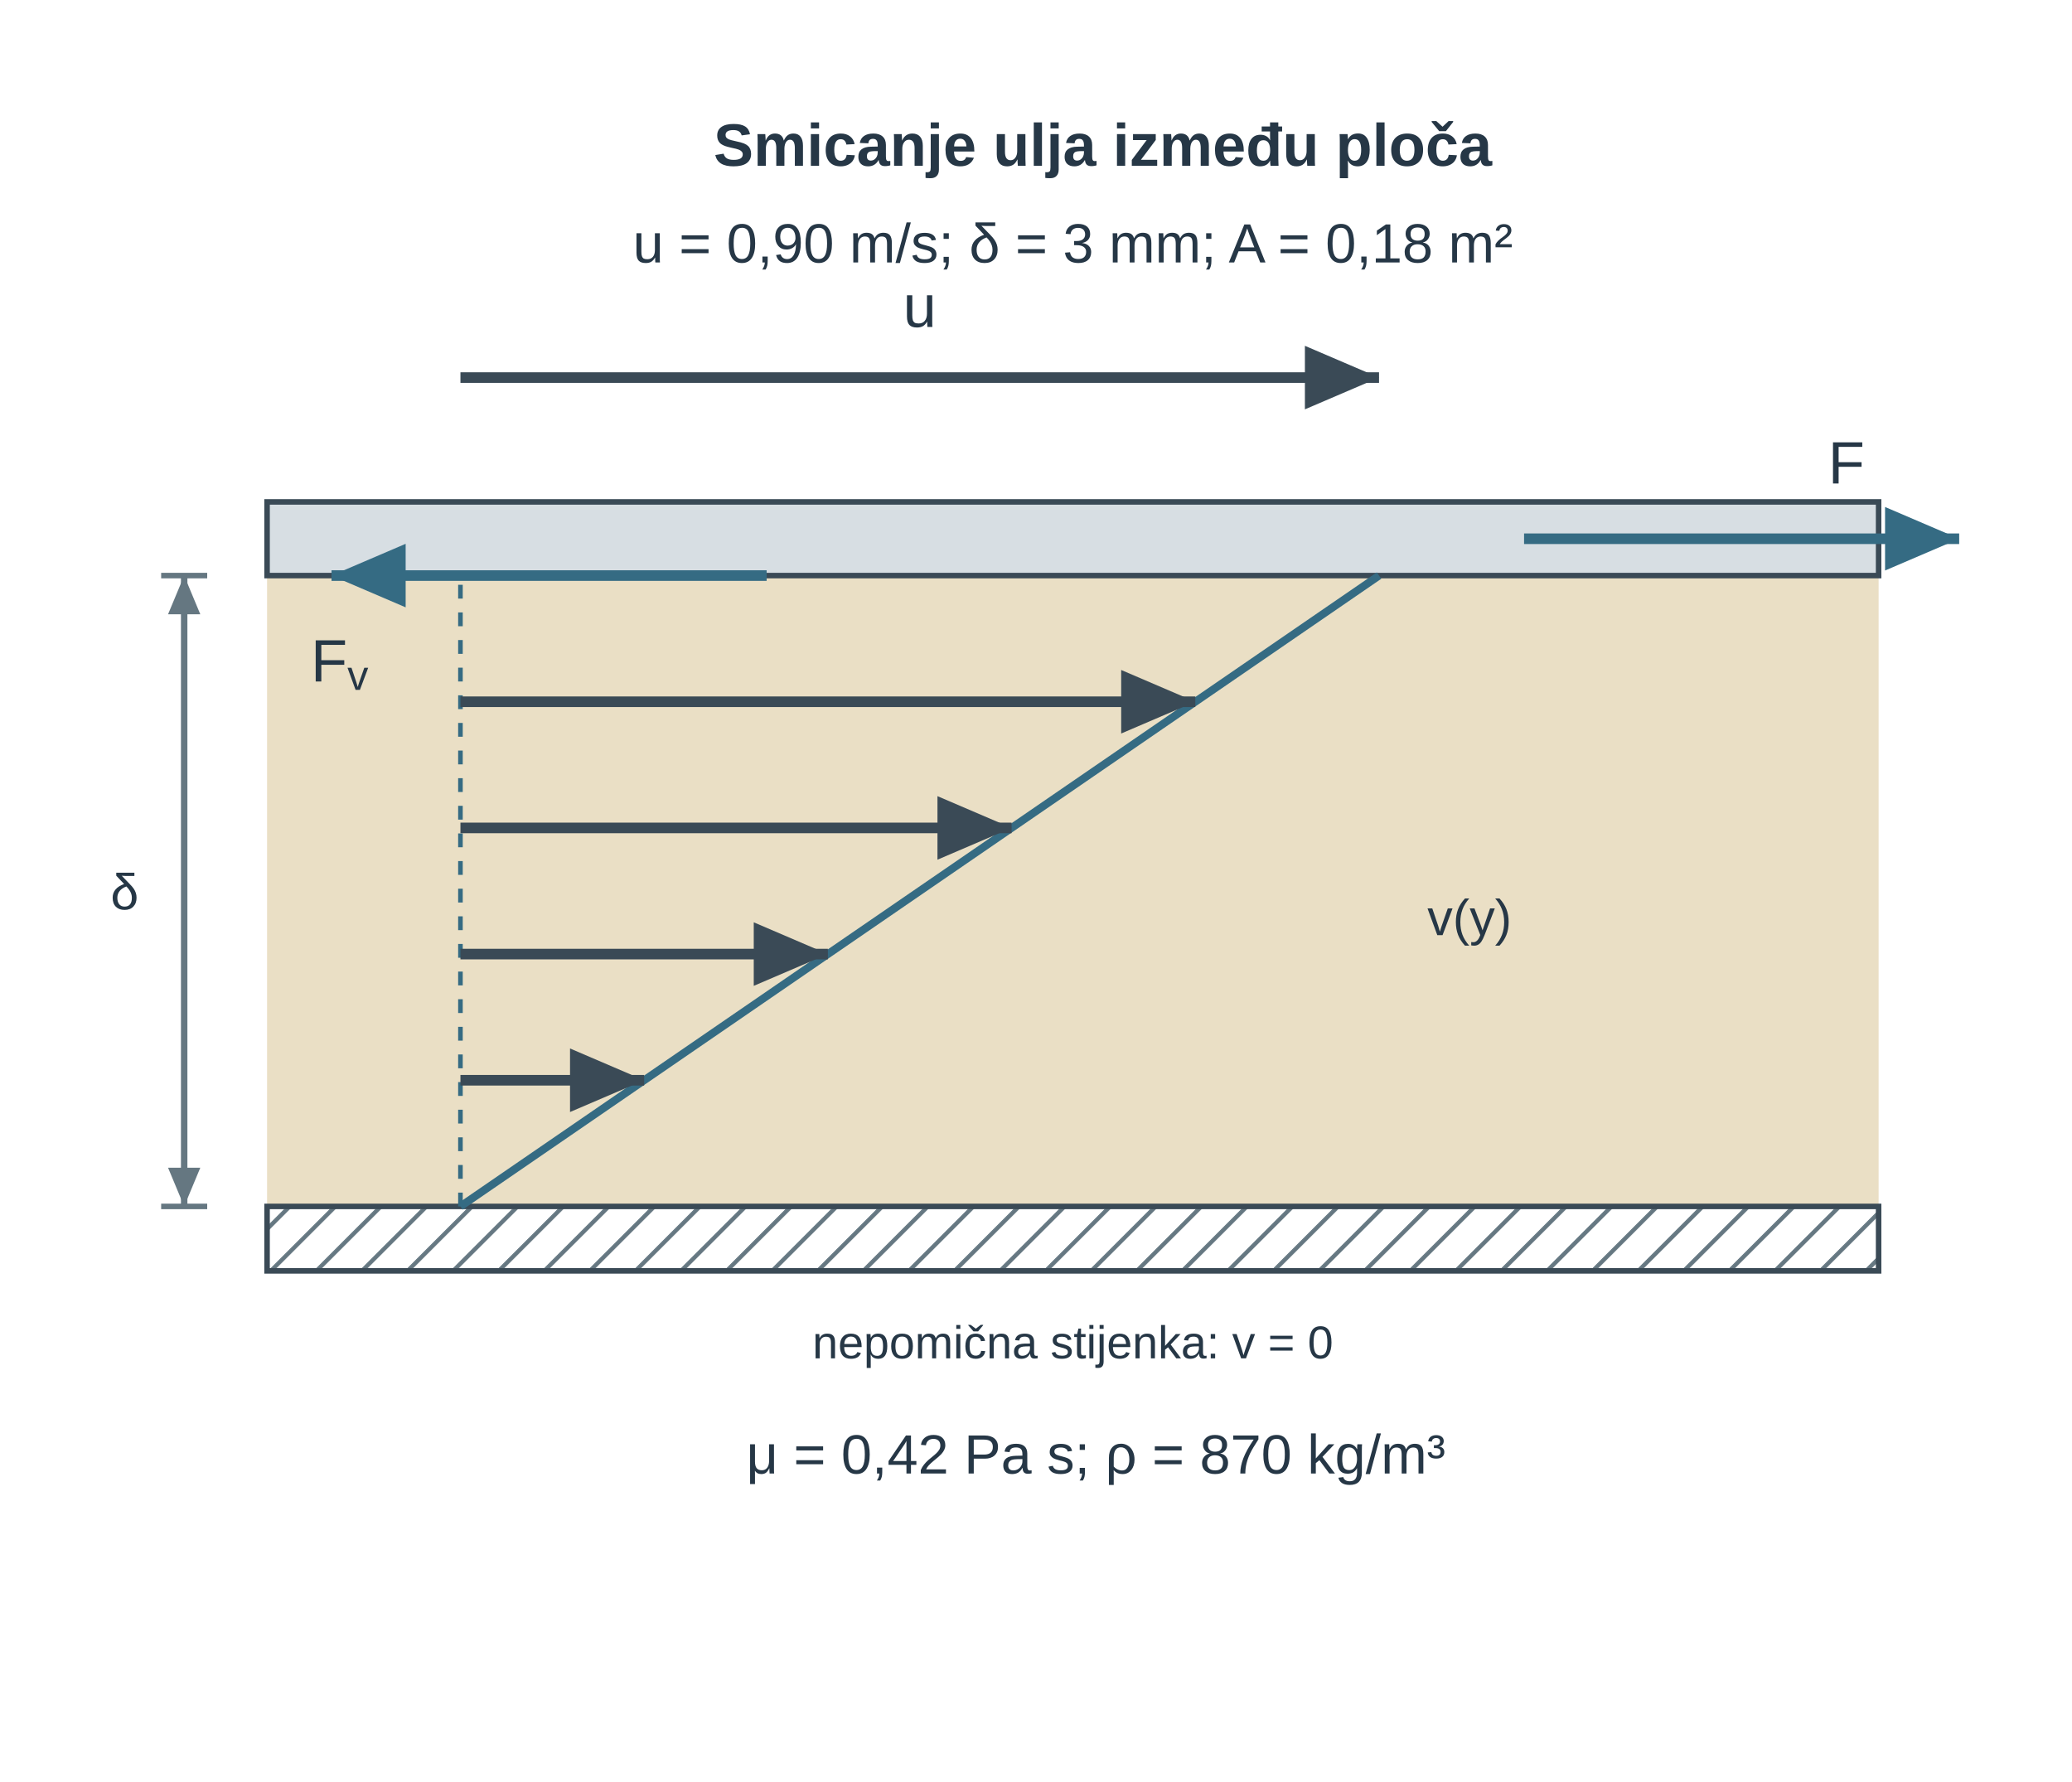
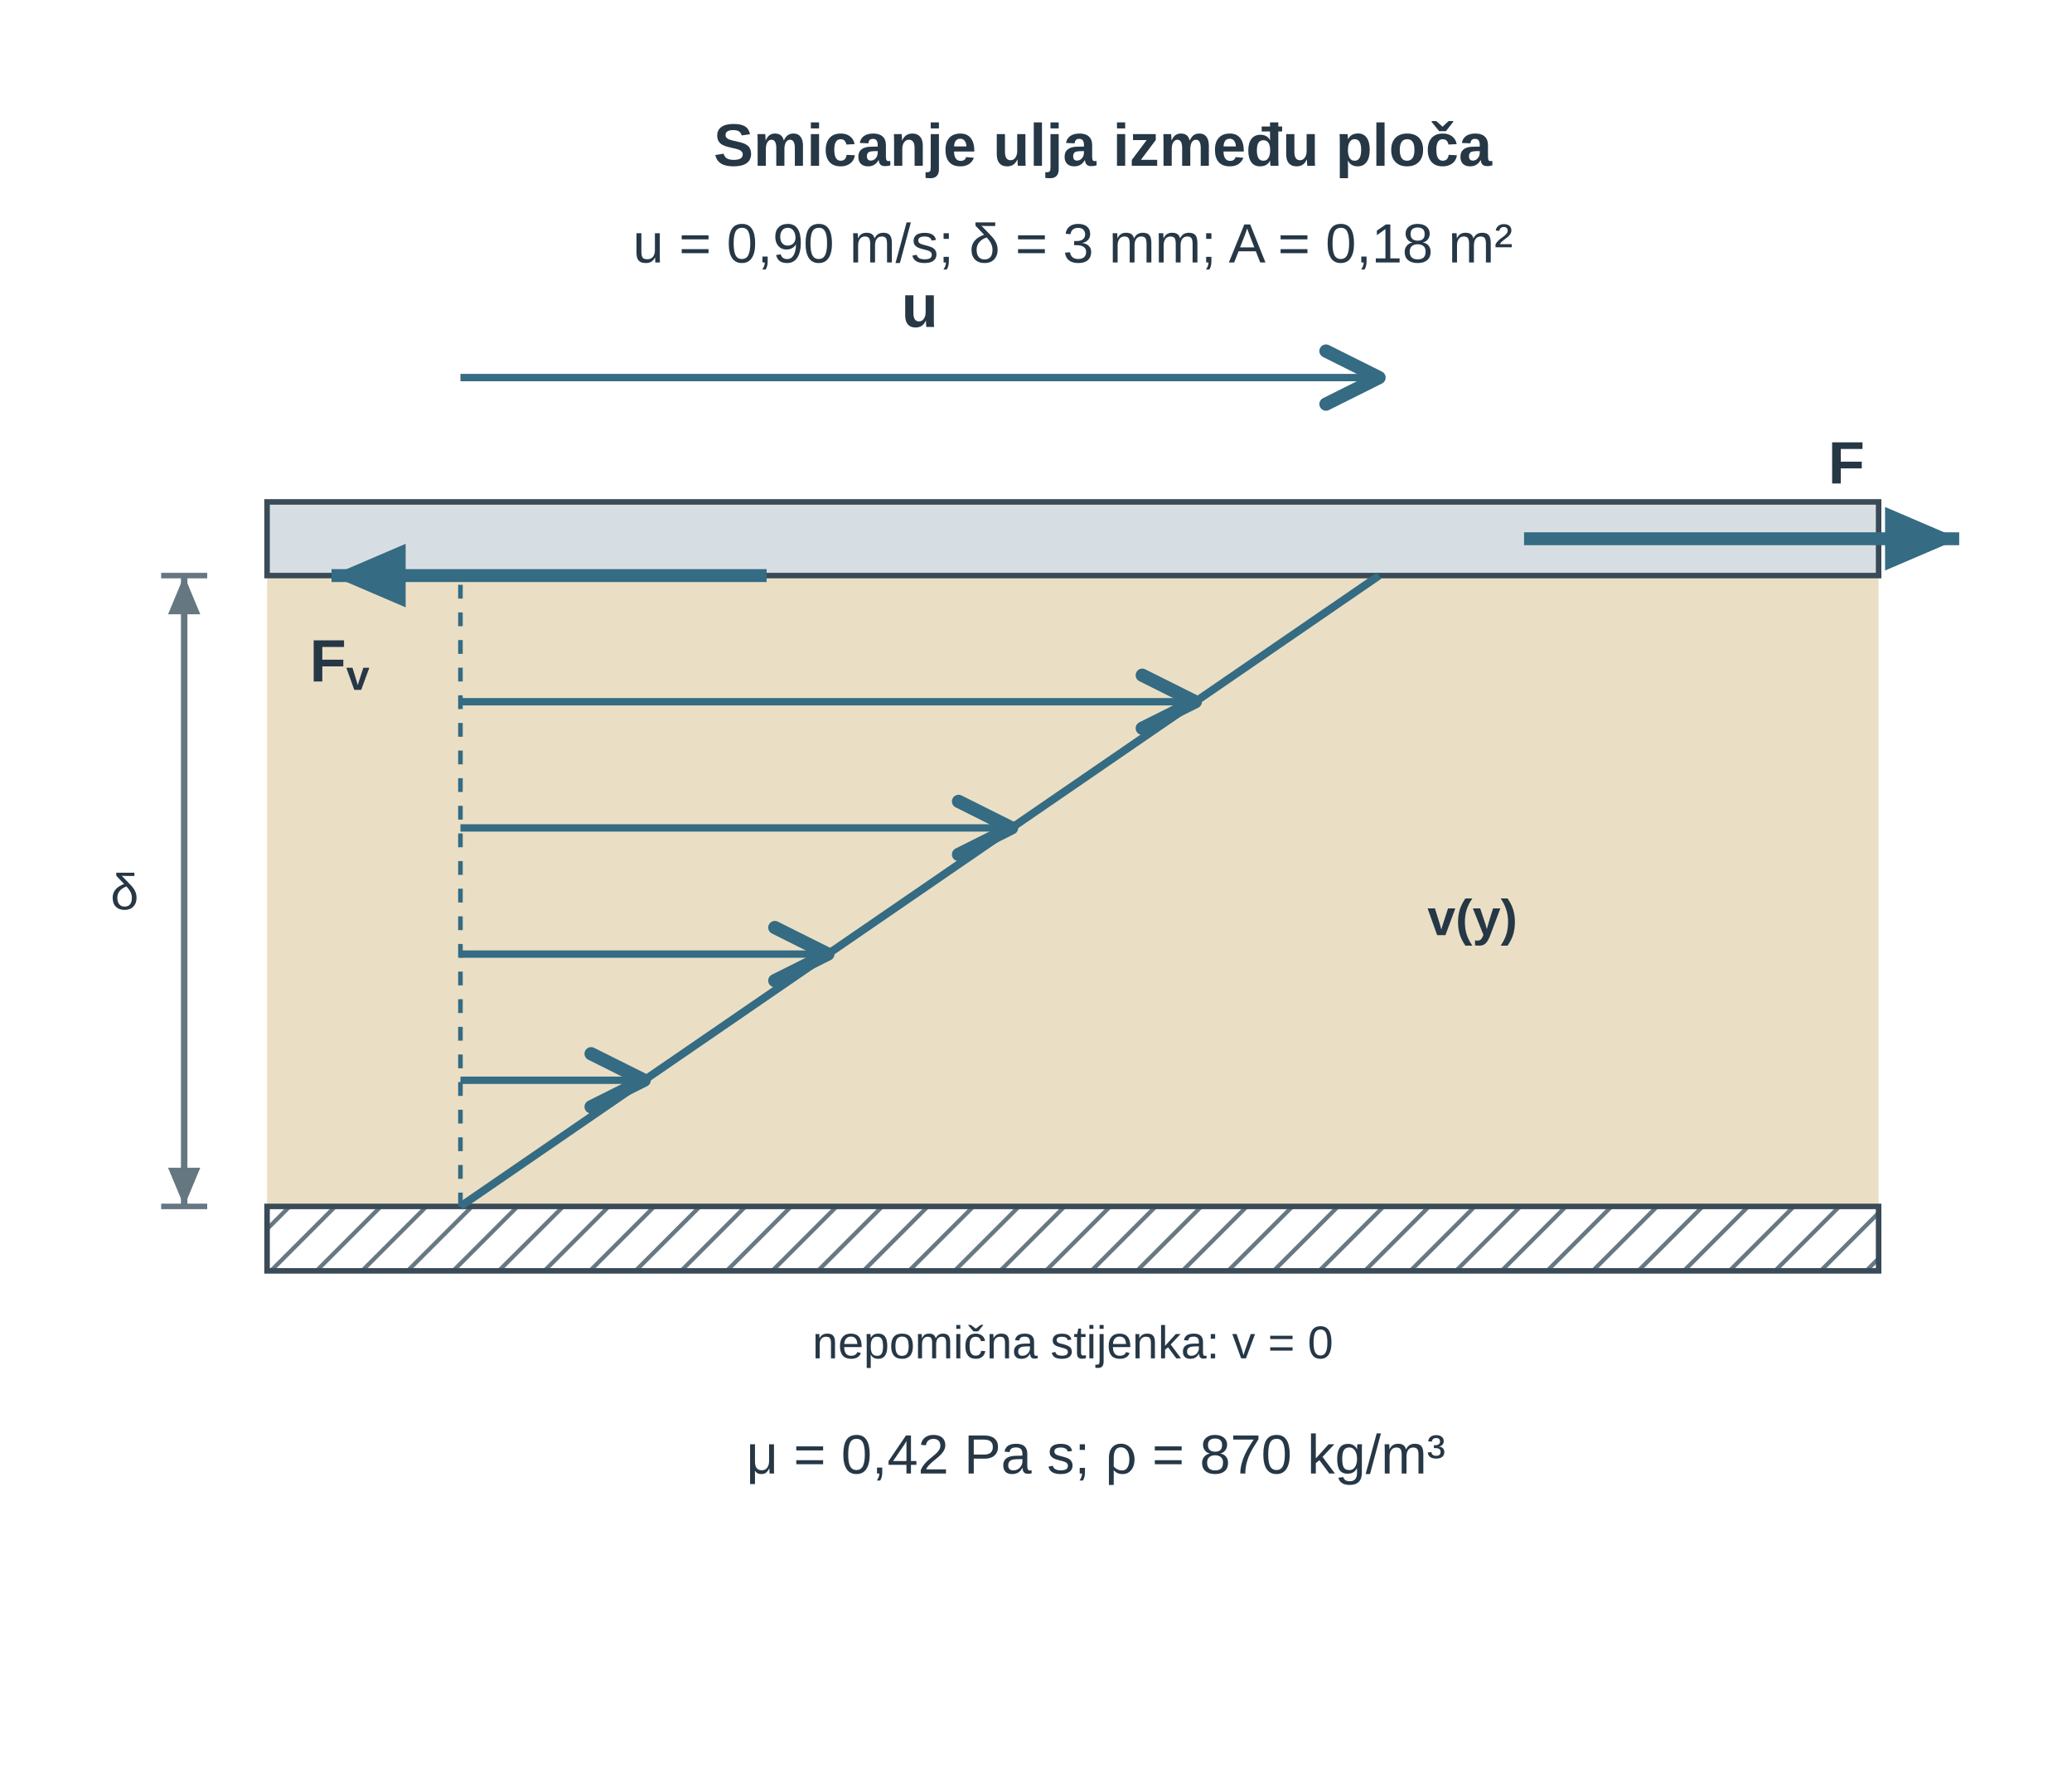
<svg xmlns="http://www.w3.org/2000/svg" viewBox="0 0 450 387" role="img" aria-labelledby="u02v2vk_title u02v2vk_desc" preserveAspectRatio="xMidYMid meet" style="display:block;width:100%;max-width:450px;height:auto;">
  <defs>
    <pattern id="u02v2vk_hatch" width="7" height="7" patternUnits="userSpaceOnUse" patternTransform="rotate(45)">
      <line x1="0" y1="0" x2="0" y2="7" stroke="#657781" stroke-width="1.8" />
    </pattern>
    <marker id="u02v2vk_v" markerWidth="7" markerHeight="6" refX="7" refY="3" orient="auto">
      <path d="M0 0 L7 3 L0 6 Z" fill="#356b83" />
    </marker>
    <marker id="u02v2vk_dim" markerWidth="6" markerHeight="5" refX="6" refY="2.5" orient="auto-start-reverse">
      <path d="M0 0 L6 2.5 L0 5 Z" fill="#657781" />
    </marker>
    <marker id="u02v2vk_dimSmall" markerWidth="3" markerHeight="3" refX="3" refY="1.5" orient="auto-start-reverse">
      <path d="M0 0 L3 1.5 L0 3 Z" fill="#356b83" />
    </marker>
    <marker id="u02v2vk_forceMarker" markerWidth="7" markerHeight="6" refX="7" refY="3" orient="auto">
      <path d="M0 0 L7 3 L0 6 Z" fill="#356b83" />
    </marker>
    <marker id="u02v2vk_pressureMarker" markerWidth="7" markerHeight="6" refX="7" refY="3" orient="auto">
      <path d="M0 0 L7 3 L0 6 Z" fill="#356b83" />
    </marker>
    <marker id="u02v2vk_reactionMarker" markerWidth="7" markerHeight="6" refX="7" refY="3" orient="auto">
      <path d="M0 0 L7 3 L0 6 Z" fill="#356b83" />
    </marker>
    <marker id="u02v2vk_axisMarker" markerWidth="7" markerHeight="6" refX="7" refY="3" orient="auto">
      <path d="M0 0 L7 3 L0 6 Z" fill="#3a4a56" />
    </marker>
+     <marker id="u02v2vk_vF" viewBox="0 0 7 6" markerWidth="5.75" markerHeight="4.93" refX="7" refY="3" orient="auto">
+       <path d="M0 0 L7 3 L0 6 Z" fill="#356b83" />
+     </marker>
+     <marker id="u02v2vk_vopen" viewBox="0 0 10 10" refX="9" refY="5" markerWidth="9" markerHeight="9" orient="auto-start-reverse">
+       <path d="M1,1 L9,5 L1,9" fill="none" stroke="#356b83" stroke-width="2" stroke-linecap="round" stroke-linejoin="round" />
+     </marker>
+     <marker id="u02v2vk_vP" viewBox="0 0 7 6" markerWidth="6" markerHeight="5.14" refX="7" refY="3" orient="auto">
+       <path d="M0 0 L7 3 L0 6 Z" fill="#356b83" />
+     </marker>
  </defs>
  <g id="u02v2vk_title-scene-1" transform="translate(-16 -26)">
    <g font-family="Arial, Liberation Sans, sans-serif" fill="#3a4a56">
      <text x="255.5" y="62" font-size="13" fill="#263746" text-anchor="middle" font-weight="700">Smicanje ulja između ploča</text>
      <rect id="u02v2vk_shearfluid" x="74" y="151" width="350" height="137" rx="0" fill="#eadfc5" stroke="none" stroke-width="1.2" />
      <rect id="u02v2vk_shearmoving" x="74" y="135" width="350" height="16" rx="0" fill="#d7dee3" stroke="#3a4a56" stroke-width="1.2" />
      <rect id="u02v2vk_shearfixed" x="74" y="288" width="350" height="14" rx="0" fill="url(#u02v2vk_hatch)" stroke="#3a4a56" stroke-width="1.2" />
      <line id="u02v2vk_shearzero" x1="116.0" y1="288" x2="116.0" y2="151" stroke="#356b83" stroke-width="1" stroke-dasharray="3 3" />
      <line id="u02v2vk_shearprofile" x1="116.0" y1="288" x2="315.5" y2="151" stroke="#356b83" stroke-width="1.7" />
-       <path id="u02v2vk_shearvelocity1" d="M116.0 260.6 L155.9 260.6" fill="none" stroke="#3a4a56" stroke-width="2.3" marker-end="url(#u02v2vk_axisMarker)" />
-       <path id="u02v2vk_shearvelocity2" d="M116.0 233.2 L195.8 233.2" fill="none" stroke="#3a4a56" stroke-width="2.3" marker-end="url(#u02v2vk_axisMarker)" />
-       <path id="u02v2vk_shearvelocity3" d="M116.0 205.8 L235.7 205.8" fill="none" stroke="#3a4a56" stroke-width="2.3" marker-end="url(#u02v2vk_axisMarker)" />
-       <path id="u02v2vk_shearvelocity4" d="M116.0 178.4 L275.6 178.4" fill="none" stroke="#3a4a56" stroke-width="2.3" marker-end="url(#u02v2vk_axisMarker)" />
-       <path id="u02v2vk_shearspeed" d="M116.0 108 L315.5 108" fill="none" stroke="#3a4a56" stroke-width="2.3" marker-end="url(#u02v2vk_axisMarker)" />
-       <text x="215.75" y="97.0" font-size="13" fill="#263746" text-anchor="middle">u</text>
-       <path id="u02v2vk_sheardrag" d="M182.5 151 L88.0 151" fill="none" stroke="#356b83" stroke-width="2.3" marker-end="url(#u02v2vk_reactionMarker)" />
-       <text x="89.75" y="174" font-size="13" fill="#263746" text-anchor="middle">F<tspan baseline-shift="sub" font-size="0.7em">v</tspan>
+       <path id="u02v2vk_shearvelocity1" d="M116.0 260.6 L155.9 260.6" fill="none" stroke="#356b83" stroke-width="1.6" marker-end="url(#u02v2vk_vopen)" data-mf1-vector="velocity" />
+       <path id="u02v2vk_shearvelocity2" d="M116.0 233.2 L195.8 233.2" fill="none" stroke="#356b83" stroke-width="1.6" marker-end="url(#u02v2vk_vopen)" data-mf1-vector="velocity" />
+       <path id="u02v2vk_shearvelocity3" d="M116.0 205.8 L235.7 205.8" fill="none" stroke="#356b83" stroke-width="1.6" marker-end="url(#u02v2vk_vopen)" data-mf1-vector="velocity" />
+       <path id="u02v2vk_shearvelocity4" d="M116.0 178.4 L275.6 178.4" fill="none" stroke="#356b83" stroke-width="1.6" marker-end="url(#u02v2vk_vopen)" data-mf1-vector="velocity" />
+       <path id="u02v2vk_shearspeed" d="M116.0 108 L315.5 108" fill="none" stroke="#356b83" stroke-width="1.6" marker-end="url(#u02v2vk_vopen)" data-mf1-vector="velocity" />
+       <text x="215.75" y="97.0" font-size="13" fill="#263746" text-anchor="middle" font-weight="700">u</text>
+       <path id="u02v2vk_sheardrag" d="M182.5 151 L88.0 151" fill="none" stroke="#356b83" stroke-width="2.8" marker-end="url(#u02v2vk_vF)" data-mf1-vector="force" />
+       <text x="89.75" y="174" font-size="13" fill="#263746" text-anchor="middle" font-weight="700">F<tspan baseline-shift="sub" font-size="0.7em">v</tspan>
      </text>
-       <path id="u02v2vk_shearpull" d="M347.0 143 L441.5 143" fill="none" stroke="#356b83" stroke-width="2.3" marker-end="url(#u02v2vk_forceMarker)" />
-       <text x="417.0" y="131" font-size="13" fill="#263746" text-anchor="middle">F</text>
-       <text x="326.0" y="229.09" font-size="11" fill="#263746" text-anchor="start">v(y)</text>
+       <path id="u02v2vk_shearpull" d="M347.0 143 L441.5 143" fill="none" stroke="#356b83" stroke-width="2.8" marker-end="url(#u02v2vk_vF)" data-mf1-vector="force" />
+       <text x="417.0" y="131" font-size="13" fill="#263746" text-anchor="middle" font-weight="700">F</text>
+       <text x="326.0" y="229.09" font-size="11" fill="#263746" text-anchor="start" font-weight="700">v(y)</text>
      <text x="249.0" y="321" font-size="10" fill="#263746" text-anchor="middle">nepomična stijenka: v = 0</text>
      <line x1="51" y1="151" x2="61" y2="151" stroke="#657781" stroke-width="1.2" />
      <line x1="51" y1="288" x2="61" y2="288" stroke="#657781" stroke-width="1.2" />
-       <path id="u02v2vk_sheargap" d="M56 151 L56 288" fill="none" stroke="#657781" stroke-width="1.4" marker-start="url(#u02v2vk_dim)" marker-end="url(#u02v2vk_dim)" />
+       <path id="u02v2vk_sheargap" d="M56 151 L56 288" fill="none" stroke="#657781" stroke-width="1.4" marker-start="url(#u02v2vk_dim)" marker-end="url(#u02v2vk_dim)" data-mf1-role="dimension" />
      <text x="40" y="223.5" font-size="11" fill="#263746" text-anchor="start">δ</text>
      <text x="249" y="83" font-size="12" fill="#263746" text-anchor="middle">u = 0,90 m/s; δ = 3 mm; A = 0,18 m²</text>
      <text x="254" y="346" font-size="12" fill="#263746" text-anchor="middle">μ = 0,42 Pa s; ρ = 870 kg/m³</text>
    </g>
  </g>
</svg>
